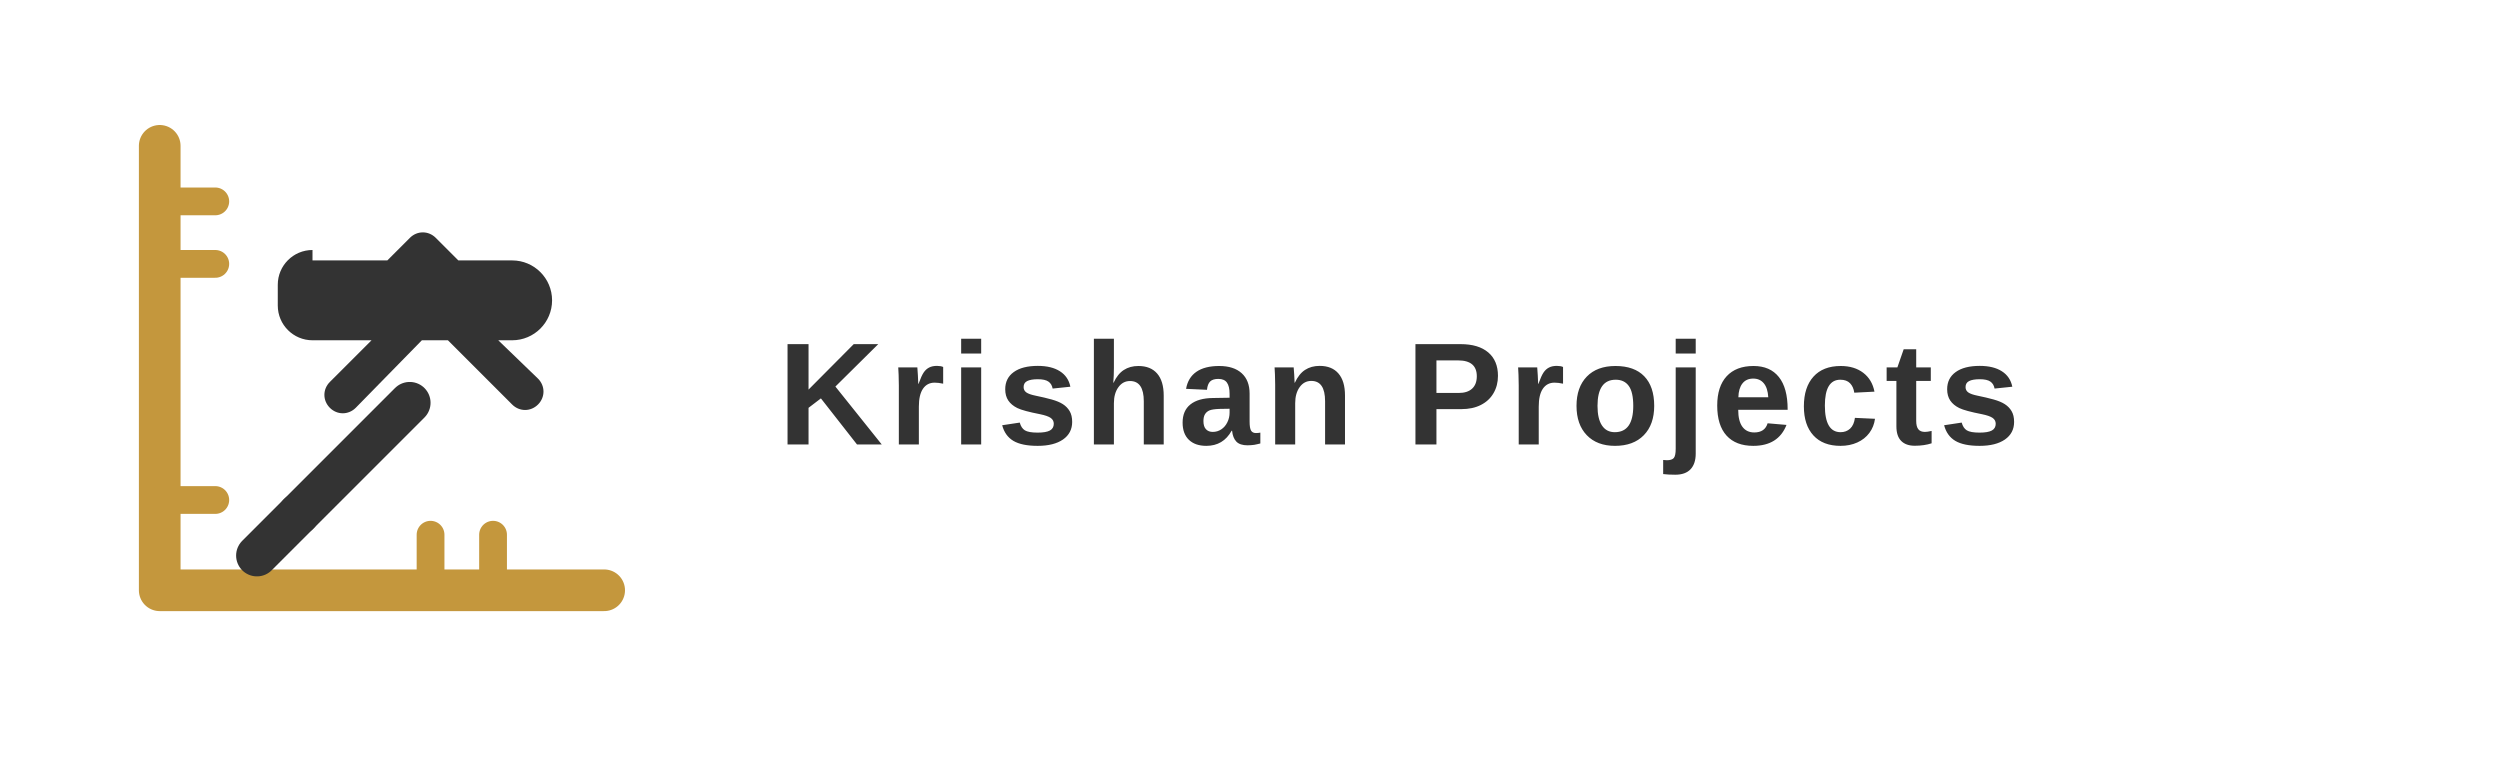
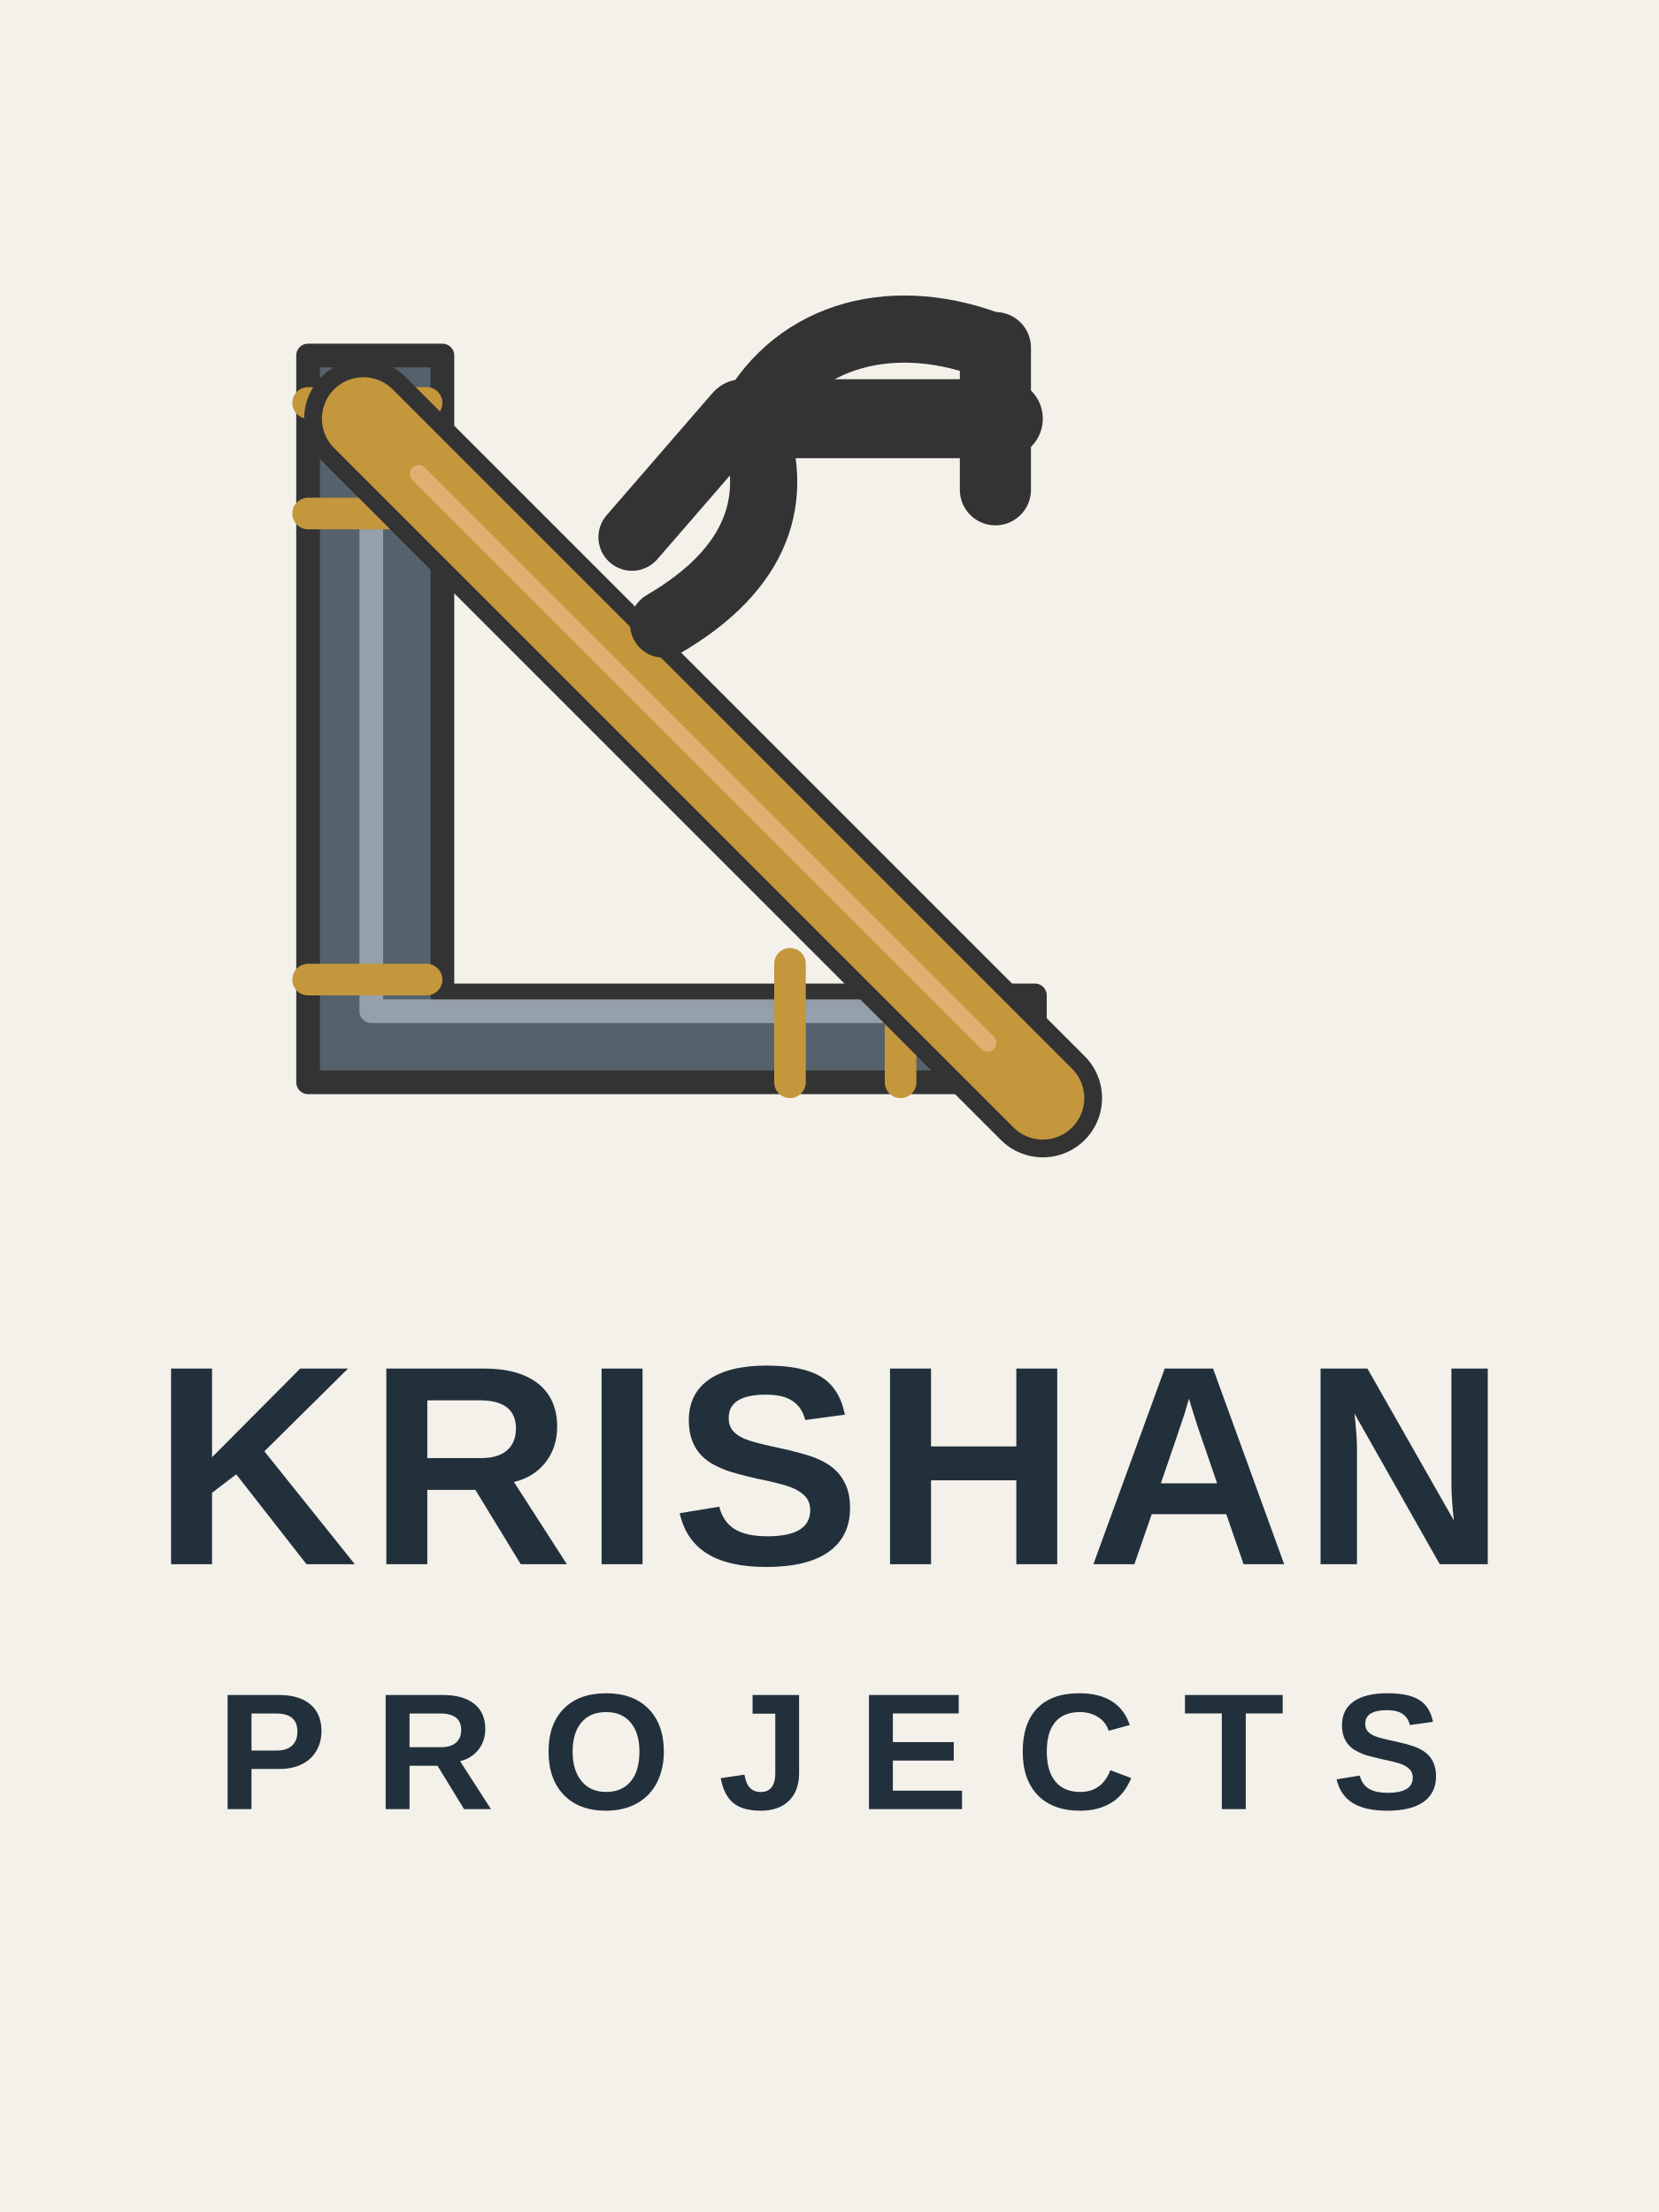
- <svg xmlns="http://www.w3.org/2000/svg" width="720" height="220" viewBox="0 0 720 220" fill="none">
-   <path d="M46 42V170H174" stroke="#C4973D" stroke-width="12" stroke-linecap="round" stroke-linejoin="round" />
-   <path d="M62 58H46" stroke="#C4973D" stroke-width="8" stroke-linecap="round" />
-   <path d="M62 76H46" stroke="#C4973D" stroke-width="8" stroke-linecap="round" />
-   <path d="M62 144H46" stroke="#C4973D" stroke-width="8" stroke-linecap="round" />
-   <path d="M142 170V154" stroke="#C4973D" stroke-width="8" stroke-linecap="round" />
-   <path d="M124 170V154" stroke="#C4973D" stroke-width="8" stroke-linecap="round" />
-   <path d="M86 148L118 116" stroke="#333333" stroke-width="12" stroke-linecap="round" />
-   <path d="M86 148L74 160" stroke="#333333" stroke-width="12" stroke-linecap="round" />
-   <path d="M90 72C84.477 72 80 76.477 80 82V88C80 93.523 84.477 98 90 98H107L95 110C92.9 112.1 92.9 115.35 95 117.45C97.1 119.55 100.35 119.55 102.45 117.45L121.5 98H129L147.5 116.5C149.6 118.6 152.85 118.6 154.95 116.5C157.05 114.4 157.05 111.15 154.95 109.05L143.5 98H147.5C153.851 98 159 92.851 159 86.5C159 80.149 153.851 75 147.5 75H132L125.5 68.5C123.4 66.4 120.15 66.4 118.05 68.5L111.55 75H90V72Z" fill="#333333" />
-   <text x="224" y="128" fill="#333333" font-family="Arial, Helvetica, sans-serif" font-size="42" font-weight="600" letter-spacing="1.6">
-     Krishan Projects
+ <svg xmlns="http://www.w3.org/2000/svg" width="420" height="560" viewBox="0 0 420 560" fill="none">
+   <rect width="420" height="560" fill="#F4F1EB" />
+   <path d="M78 90V274H262V252H112V90H78Z" fill="#55616C" stroke="#333333" stroke-width="6" stroke-linejoin="round" />
+   <path d="M94 112V256H244" stroke="#97A3AD" stroke-width="6" stroke-linecap="round" stroke-linejoin="round" opacity="0.95" />
+   <path d="M108 102H78" stroke="#C4973D" stroke-width="8" stroke-linecap="round" />
+   <path d="M108 130H78" stroke="#C4973D" stroke-width="8" stroke-linecap="round" />
+   <path d="M108 248H78" stroke="#C4973D" stroke-width="8" stroke-linecap="round" />
+   <path d="M200 274V244" stroke="#C4973D" stroke-width="8" stroke-linecap="round" />
+   <path d="M228 274V244" stroke="#C4973D" stroke-width="8" stroke-linecap="round" />
+   <path d="M92 106L264 278" stroke="#333333" stroke-width="30" stroke-linecap="round" />
+   <path d="M92 106L264 278" stroke="#C4973D" stroke-width="21" stroke-linecap="round" />
+   <path d="M106 120L250 264" stroke="#E2B274" stroke-width="4.5" stroke-linecap="round" opacity="0.9" />
+   <path d="M188 106H254" stroke="#333333" stroke-width="20" stroke-linecap="round" />
+   <path d="M252 88V124" stroke="#333333" stroke-width="18" stroke-linecap="round" />
+   <path d="M190 106C202 84 227 78 252 88" stroke="#333333" stroke-width="17" stroke-linecap="round" stroke-linejoin="round" />
+   <path d="M190 106C198 126 192 144 168 158" stroke="#333333" stroke-width="17" stroke-linecap="round" stroke-linejoin="round" />
+   <path d="M186 106L160 136" stroke="#333333" stroke-width="17" stroke-linecap="round" />
+   <text x="210" y="396" text-anchor="middle" fill="#22303B" font-family="Arial, Helvetica, sans-serif" font-size="72" font-weight="800" letter-spacing="2.5">
+     KRISHAN
+   </text>
+   <text x="210" y="458" text-anchor="middle" fill="#22303B" font-family="Arial, Helvetica, sans-serif" font-size="42" font-weight="700" letter-spacing="12">
+     PROJECTS
  </text>
</svg>
